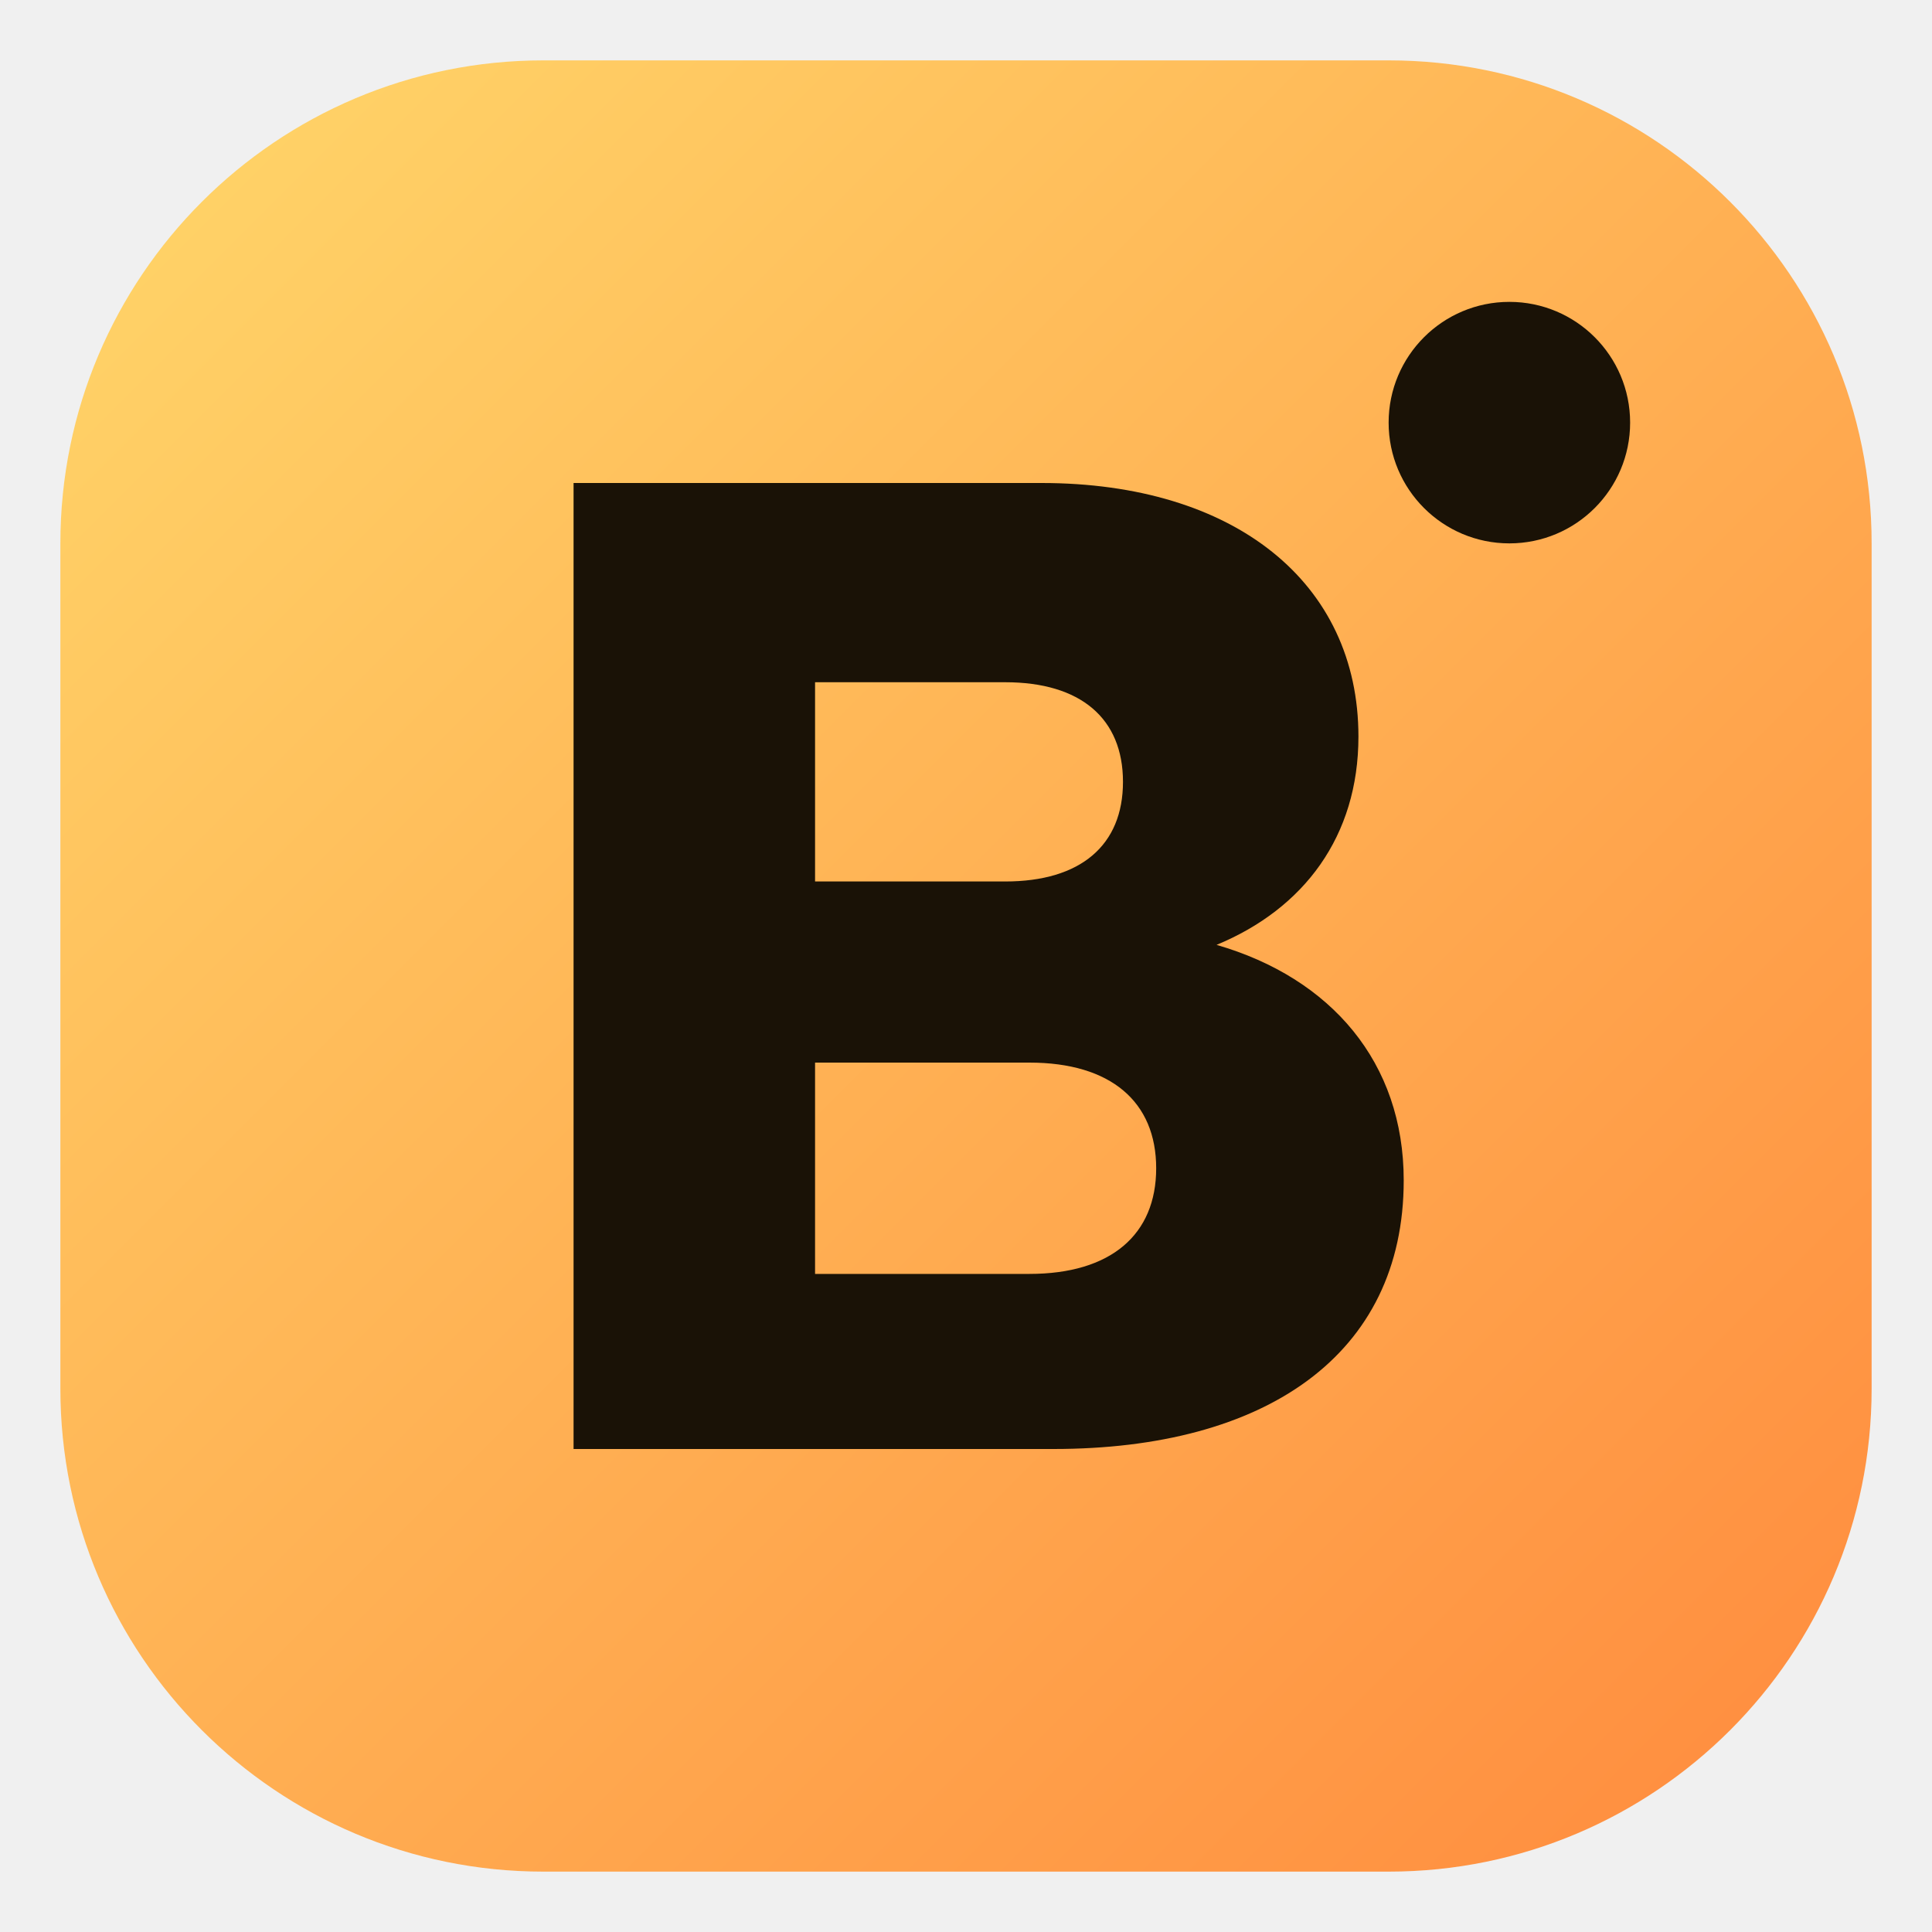
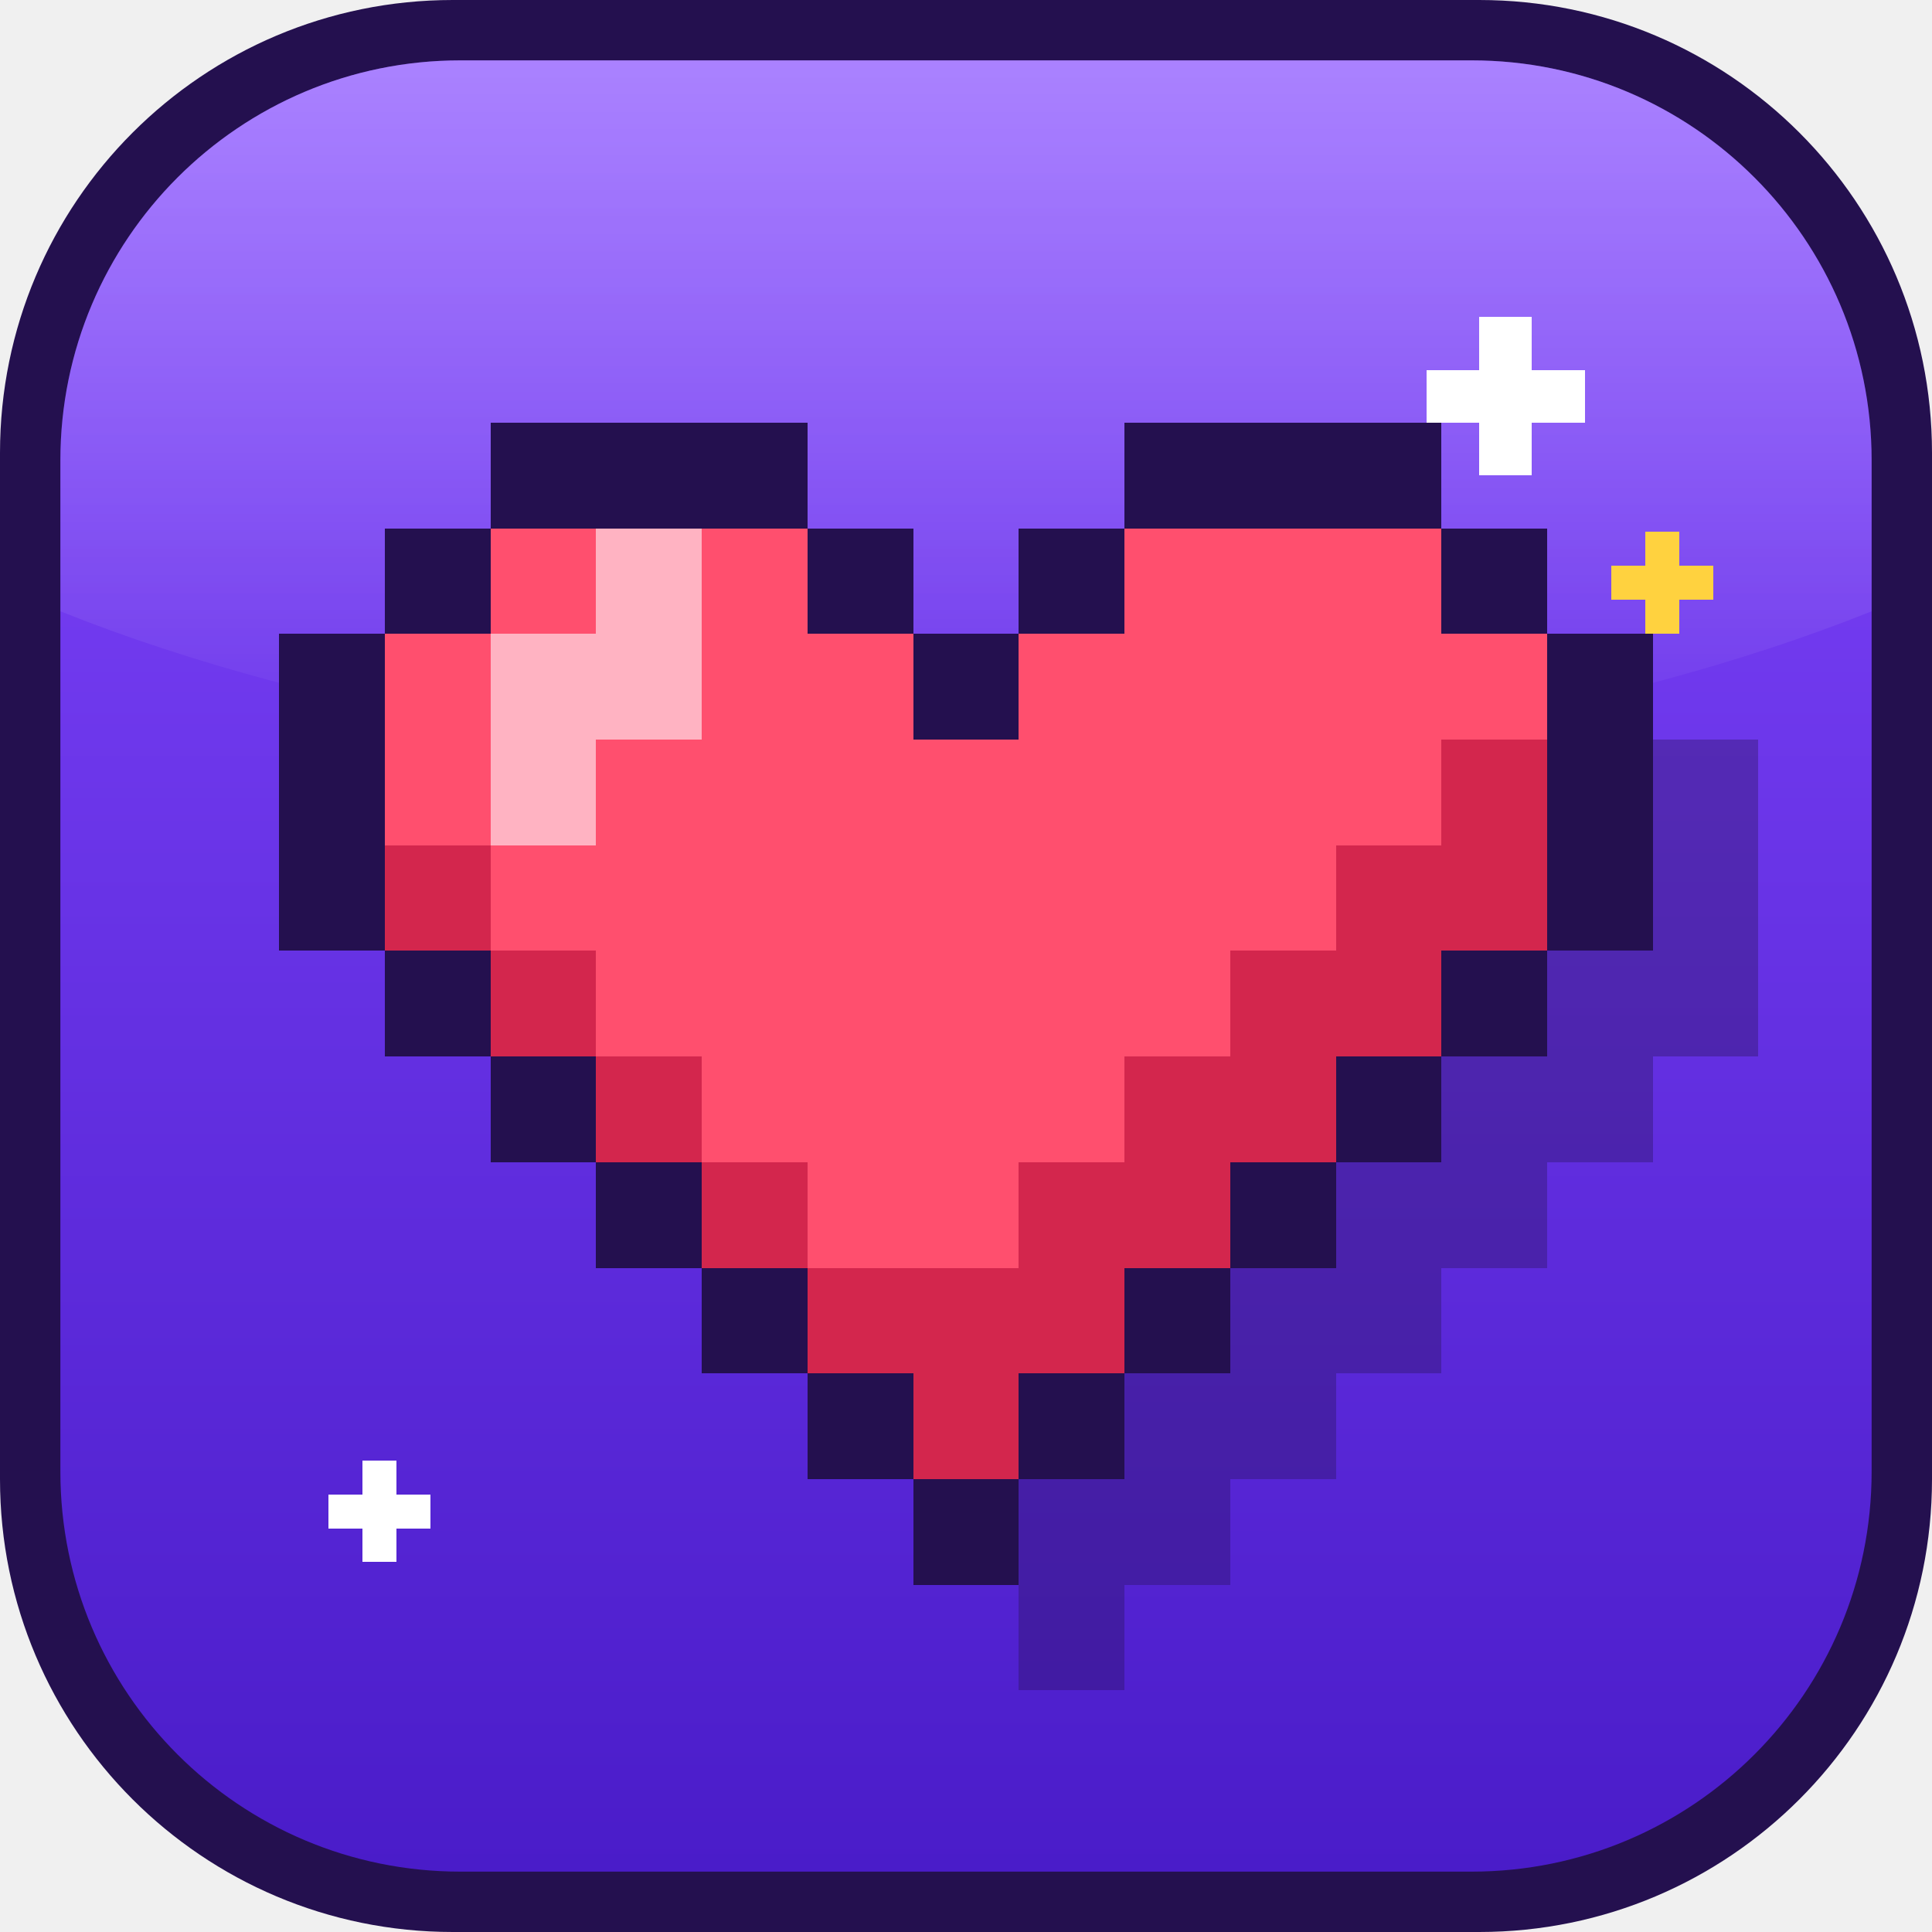
- <svg xmlns="http://www.w3.org/2000/svg" viewBox="0 0 64 64" role="img" aria-label="BroadGamesPro">
+ <svg xmlns="http://www.w3.org/2000/svg" viewBox="0 0 512 512" width="512" height="512">
  <defs>
-     <linearGradient id="g" x1="0" y1="0" x2="1" y2="1">
-       <stop offset="0" stop-color="#ffd76a" />
-       <stop offset="1" stop-color="#ff8a3d" />
+     <linearGradient id="ig" x1="0" y1="0" x2="0" y2="1">
+       <stop offset="0" stop-color="#8247ff" />
+       <stop offset="1" stop-color="#4a1cc9" />
+     </linearGradient>
+     <linearGradient id="is" x1="0" y1="0" x2="0" y2="1">
+       <stop offset="0" stop-color="#fff" stop-opacity=".32" />
+       <stop offset="1" stop-color="#fff" stop-opacity="0" />
    </linearGradient>
  </defs>
-   <rect x="2" y="2" width="60" height="60" rx="16" fill="url(#g)" />
-   <path d="M19 16h15.5c6.4 0 10.5 3.3 10.5 8.4 0 3.3-1.8 5.7-4.7 6.9 3.8 1.1 6.2 3.9 6.2 7.8 0 5.8-4.6 8.9-11.6 8.9H19V16zm8 6.6v6.6h6.3c2.5 0 3.9-1.2 3.9-3.3s-1.4-3.3-3.9-3.3H27zm0 12.6v7h7.1c2.7 0 4.2-1.3 4.2-3.5s-1.5-3.5-4.2-3.5H27z" fill="#1a1206" />
-   <circle cx="50" cy="14" r="4" fill="#1a1206" />
+   <rect x="0" y="0" width="512" height="512" rx="120" fill="#24104f" />
+   <rect x="16" y="16" width="480" height="480" rx="106" fill="url(#ig)" />
+   <path d="M122 16h268a106 106 0 0 1 106 106v40c-70 28-160 42-240 42S86 190 16 162v-40A106 106 0 0 1 122 16z" fill="url(#is)" />
+   <g shape-rendering="crispEdges">
+     <g fill="#24104f" opacity=".35">
+       <rect x="158" y="140" width="28" height="28" />
+       <rect x="186" y="140" width="28" height="28" />
+       <rect x="214" y="140" width="28" height="28" />
+       <rect x="326" y="140" width="28" height="28" />
+       <rect x="354" y="140" width="28" height="28" />
+       <rect x="382" y="140" width="28" height="28" />
+       <rect x="130" y="168" width="28" height="28" />
+       <rect x="242" y="168" width="28" height="28" />
+       <rect x="298" y="168" width="28" height="28" />
+       <rect x="410" y="168" width="28" height="28" />
+       <rect x="102" y="196" width="28" height="28" />
+       <rect x="270" y="196" width="28" height="28" />
+       <rect x="438" y="196" width="28" height="28" />
+       <rect x="102" y="224" width="28" height="28" />
+       <rect x="438" y="224" width="28" height="28" />
+       <rect x="102" y="252" width="28" height="28" />
+       <rect x="438" y="252" width="28" height="28" />
+       <rect x="130" y="280" width="28" height="28" />
+       <rect x="410" y="280" width="28" height="28" />
+       <rect x="158" y="308" width="28" height="28" />
+       <rect x="382" y="308" width="28" height="28" />
+       <rect x="186" y="336" width="28" height="28" />
+       <rect x="354" y="336" width="28" height="28" />
+       <rect x="214" y="364" width="28" height="28" />
+       <rect x="326" y="364" width="28" height="28" />
+       <rect x="242" y="392" width="28" height="28" />
+       <rect x="298" y="392" width="28" height="28" />
+       <rect x="270" y="420" width="28" height="28" />
+       <rect x="158" y="168" width="28" height="28" />
+       <rect x="214" y="168" width="28" height="28" />
+       <rect x="326" y="168" width="28" height="28" />
+       <rect x="354" y="168" width="28" height="28" />
+       <rect x="382" y="168" width="28" height="28" />
+       <rect x="130" y="196" width="28" height="28" />
+       <rect x="214" y="196" width="28" height="28" />
+       <rect x="242" y="196" width="28" height="28" />
+       <rect x="298" y="196" width="28" height="28" />
+       <rect x="326" y="196" width="28" height="28" />
+       <rect x="354" y="196" width="28" height="28" />
+       <rect x="382" y="196" width="28" height="28" />
+       <rect x="410" y="196" width="28" height="28" />
+       <rect x="130" y="224" width="28" height="28" />
+       <rect x="186" y="224" width="28" height="28" />
+       <rect x="214" y="224" width="28" height="28" />
+       <rect x="242" y="224" width="28" height="28" />
+       <rect x="270" y="224" width="28" height="28" />
+       <rect x="298" y="224" width="28" height="28" />
+       <rect x="326" y="224" width="28" height="28" />
+       <rect x="354" y="224" width="28" height="28" />
+       <rect x="382" y="224" width="28" height="28" />
+       <rect x="158" y="252" width="28" height="28" />
+       <rect x="186" y="252" width="28" height="28" />
+       <rect x="214" y="252" width="28" height="28" />
+       <rect x="242" y="252" width="28" height="28" />
+       <rect x="270" y="252" width="28" height="28" />
+       <rect x="298" y="252" width="28" height="28" />
+       <rect x="326" y="252" width="28" height="28" />
+       <rect x="354" y="252" width="28" height="28" />
+       <rect x="186" y="280" width="28" height="28" />
+       <rect x="214" y="280" width="28" height="28" />
+       <rect x="242" y="280" width="28" height="28" />
+       <rect x="270" y="280" width="28" height="28" />
+       <rect x="298" y="280" width="28" height="28" />
+       <rect x="326" y="280" width="28" height="28" />
+       <rect x="214" y="308" width="28" height="28" />
+       <rect x="242" y="308" width="28" height="28" />
+       <rect x="270" y="308" width="28" height="28" />
+       <rect x="298" y="308" width="28" height="28" />
+       <rect x="242" y="336" width="28" height="28" />
+       <rect x="270" y="336" width="28" height="28" />
+       <rect x="410" y="224" width="28" height="28" />
+       <rect x="130" y="252" width="28" height="28" />
+       <rect x="382" y="252" width="28" height="28" />
+       <rect x="410" y="252" width="28" height="28" />
+       <rect x="158" y="280" width="28" height="28" />
+       <rect x="354" y="280" width="28" height="28" />
+       <rect x="382" y="280" width="28" height="28" />
+       <rect x="186" y="308" width="28" height="28" />
+       <rect x="326" y="308" width="28" height="28" />
+       <rect x="354" y="308" width="28" height="28" />
+       <rect x="214" y="336" width="28" height="28" />
+       <rect x="298" y="336" width="28" height="28" />
+       <rect x="326" y="336" width="28" height="28" />
+       <rect x="242" y="364" width="28" height="28" />
+       <rect x="270" y="364" width="28" height="28" />
+       <rect x="298" y="364" width="28" height="28" />
+       <rect x="270" y="392" width="28" height="28" />
+       <rect x="186" y="168" width="28" height="28" />
+       <rect x="158" y="196" width="28" height="28" />
+       <rect x="186" y="196" width="28" height="28" />
+       <rect x="158" y="224" width="28" height="28" />
+     </g>
+     <g fill="#24104f">
+       <rect x="130" y="112" width="28" height="28" />
+       <rect x="158" y="112" width="28" height="28" />
+       <rect x="186" y="112" width="28" height="28" />
+       <rect x="298" y="112" width="28" height="28" />
+       <rect x="326" y="112" width="28" height="28" />
+       <rect x="354" y="112" width="28" height="28" />
+       <rect x="102" y="140" width="28" height="28" />
+       <rect x="214" y="140" width="28" height="28" />
+       <rect x="270" y="140" width="28" height="28" />
+       <rect x="382" y="140" width="28" height="28" />
+       <rect x="74" y="168" width="28" height="28" />
+       <rect x="242" y="168" width="28" height="28" />
+       <rect x="410" y="168" width="28" height="28" />
+       <rect x="74" y="196" width="28" height="28" />
+       <rect x="410" y="196" width="28" height="28" />
+       <rect x="74" y="224" width="28" height="28" />
+       <rect x="410" y="224" width="28" height="28" />
+       <rect x="102" y="252" width="28" height="28" />
+       <rect x="382" y="252" width="28" height="28" />
+       <rect x="130" y="280" width="28" height="28" />
+       <rect x="354" y="280" width="28" height="28" />
+       <rect x="158" y="308" width="28" height="28" />
+       <rect x="326" y="308" width="28" height="28" />
+       <rect x="186" y="336" width="28" height="28" />
+       <rect x="298" y="336" width="28" height="28" />
+       <rect x="214" y="364" width="28" height="28" />
+       <rect x="270" y="364" width="28" height="28" />
+       <rect x="242" y="392" width="28" height="28" />
+     </g>
+     <g fill="#ff4f6e">
+       <rect x="130" y="140" width="28" height="28" />
+       <rect x="186" y="140" width="28" height="28" />
+       <rect x="298" y="140" width="28" height="28" />
+       <rect x="326" y="140" width="28" height="28" />
+       <rect x="354" y="140" width="28" height="28" />
+       <rect x="102" y="168" width="28" height="28" />
+       <rect x="186" y="168" width="28" height="28" />
+       <rect x="214" y="168" width="28" height="28" />
+       <rect x="270" y="168" width="28" height="28" />
+       <rect x="298" y="168" width="28" height="28" />
+       <rect x="326" y="168" width="28" height="28" />
+       <rect x="354" y="168" width="28" height="28" />
+       <rect x="382" y="168" width="28" height="28" />
+       <rect x="102" y="196" width="28" height="28" />
+       <rect x="158" y="196" width="28" height="28" />
+       <rect x="186" y="196" width="28" height="28" />
+       <rect x="214" y="196" width="28" height="28" />
+       <rect x="242" y="196" width="28" height="28" />
+       <rect x="270" y="196" width="28" height="28" />
+       <rect x="298" y="196" width="28" height="28" />
+       <rect x="326" y="196" width="28" height="28" />
+       <rect x="354" y="196" width="28" height="28" />
+       <rect x="130" y="224" width="28" height="28" />
+       <rect x="158" y="224" width="28" height="28" />
+       <rect x="186" y="224" width="28" height="28" />
+       <rect x="214" y="224" width="28" height="28" />
+       <rect x="242" y="224" width="28" height="28" />
+       <rect x="270" y="224" width="28" height="28" />
+       <rect x="298" y="224" width="28" height="28" />
+       <rect x="326" y="224" width="28" height="28" />
+       <rect x="158" y="252" width="28" height="28" />
+       <rect x="186" y="252" width="28" height="28" />
+       <rect x="214" y="252" width="28" height="28" />
+       <rect x="242" y="252" width="28" height="28" />
+       <rect x="270" y="252" width="28" height="28" />
+       <rect x="298" y="252" width="28" height="28" />
+       <rect x="186" y="280" width="28" height="28" />
+       <rect x="214" y="280" width="28" height="28" />
+       <rect x="242" y="280" width="28" height="28" />
+       <rect x="270" y="280" width="28" height="28" />
+       <rect x="214" y="308" width="28" height="28" />
+       <rect x="242" y="308" width="28" height="28" />
+     </g>
+     <g fill="#d3264d">
+       <rect x="382" y="196" width="28" height="28" />
+       <rect x="102" y="224" width="28" height="28" />
+       <rect x="354" y="224" width="28" height="28" />
+       <rect x="382" y="224" width="28" height="28" />
+       <rect x="130" y="252" width="28" height="28" />
+       <rect x="326" y="252" width="28" height="28" />
+       <rect x="354" y="252" width="28" height="28" />
+       <rect x="158" y="280" width="28" height="28" />
+       <rect x="298" y="280" width="28" height="28" />
+       <rect x="326" y="280" width="28" height="28" />
+       <rect x="186" y="308" width="28" height="28" />
+       <rect x="270" y="308" width="28" height="28" />
+       <rect x="298" y="308" width="28" height="28" />
+       <rect x="214" y="336" width="28" height="28" />
+       <rect x="242" y="336" width="28" height="28" />
+       <rect x="270" y="336" width="28" height="28" />
+       <rect x="242" y="364" width="28" height="28" />
+     </g>
+     <g fill="#ffb3c2">
+       <rect x="158" y="140" width="28" height="28" />
+       <rect x="130" y="168" width="28" height="28" />
+       <rect x="158" y="168" width="28" height="28" />
+       <rect x="130" y="196" width="28" height="28" />
+     </g>
+   </g>
+   <g fill="#ffffff" shape-rendering="crispEdges">
+     <rect x="392" y="84" width="14" height="42" />
+     <rect x="378" y="98" width="42" height="14" />
+   </g>
+   <g fill="#ffd23f" shape-rendering="crispEdges">
+     <rect x="436" y="141" width="9" height="27" />
+     <rect x="427" y="150" width="27" height="9" />
+   </g>
+   <g fill="#ffffff" shape-rendering="crispEdges">
+     <rect x="96" y="387" width="9" height="27" />
+     <rect x="87" y="396" width="27" height="9" />
+   </g>
</svg>
